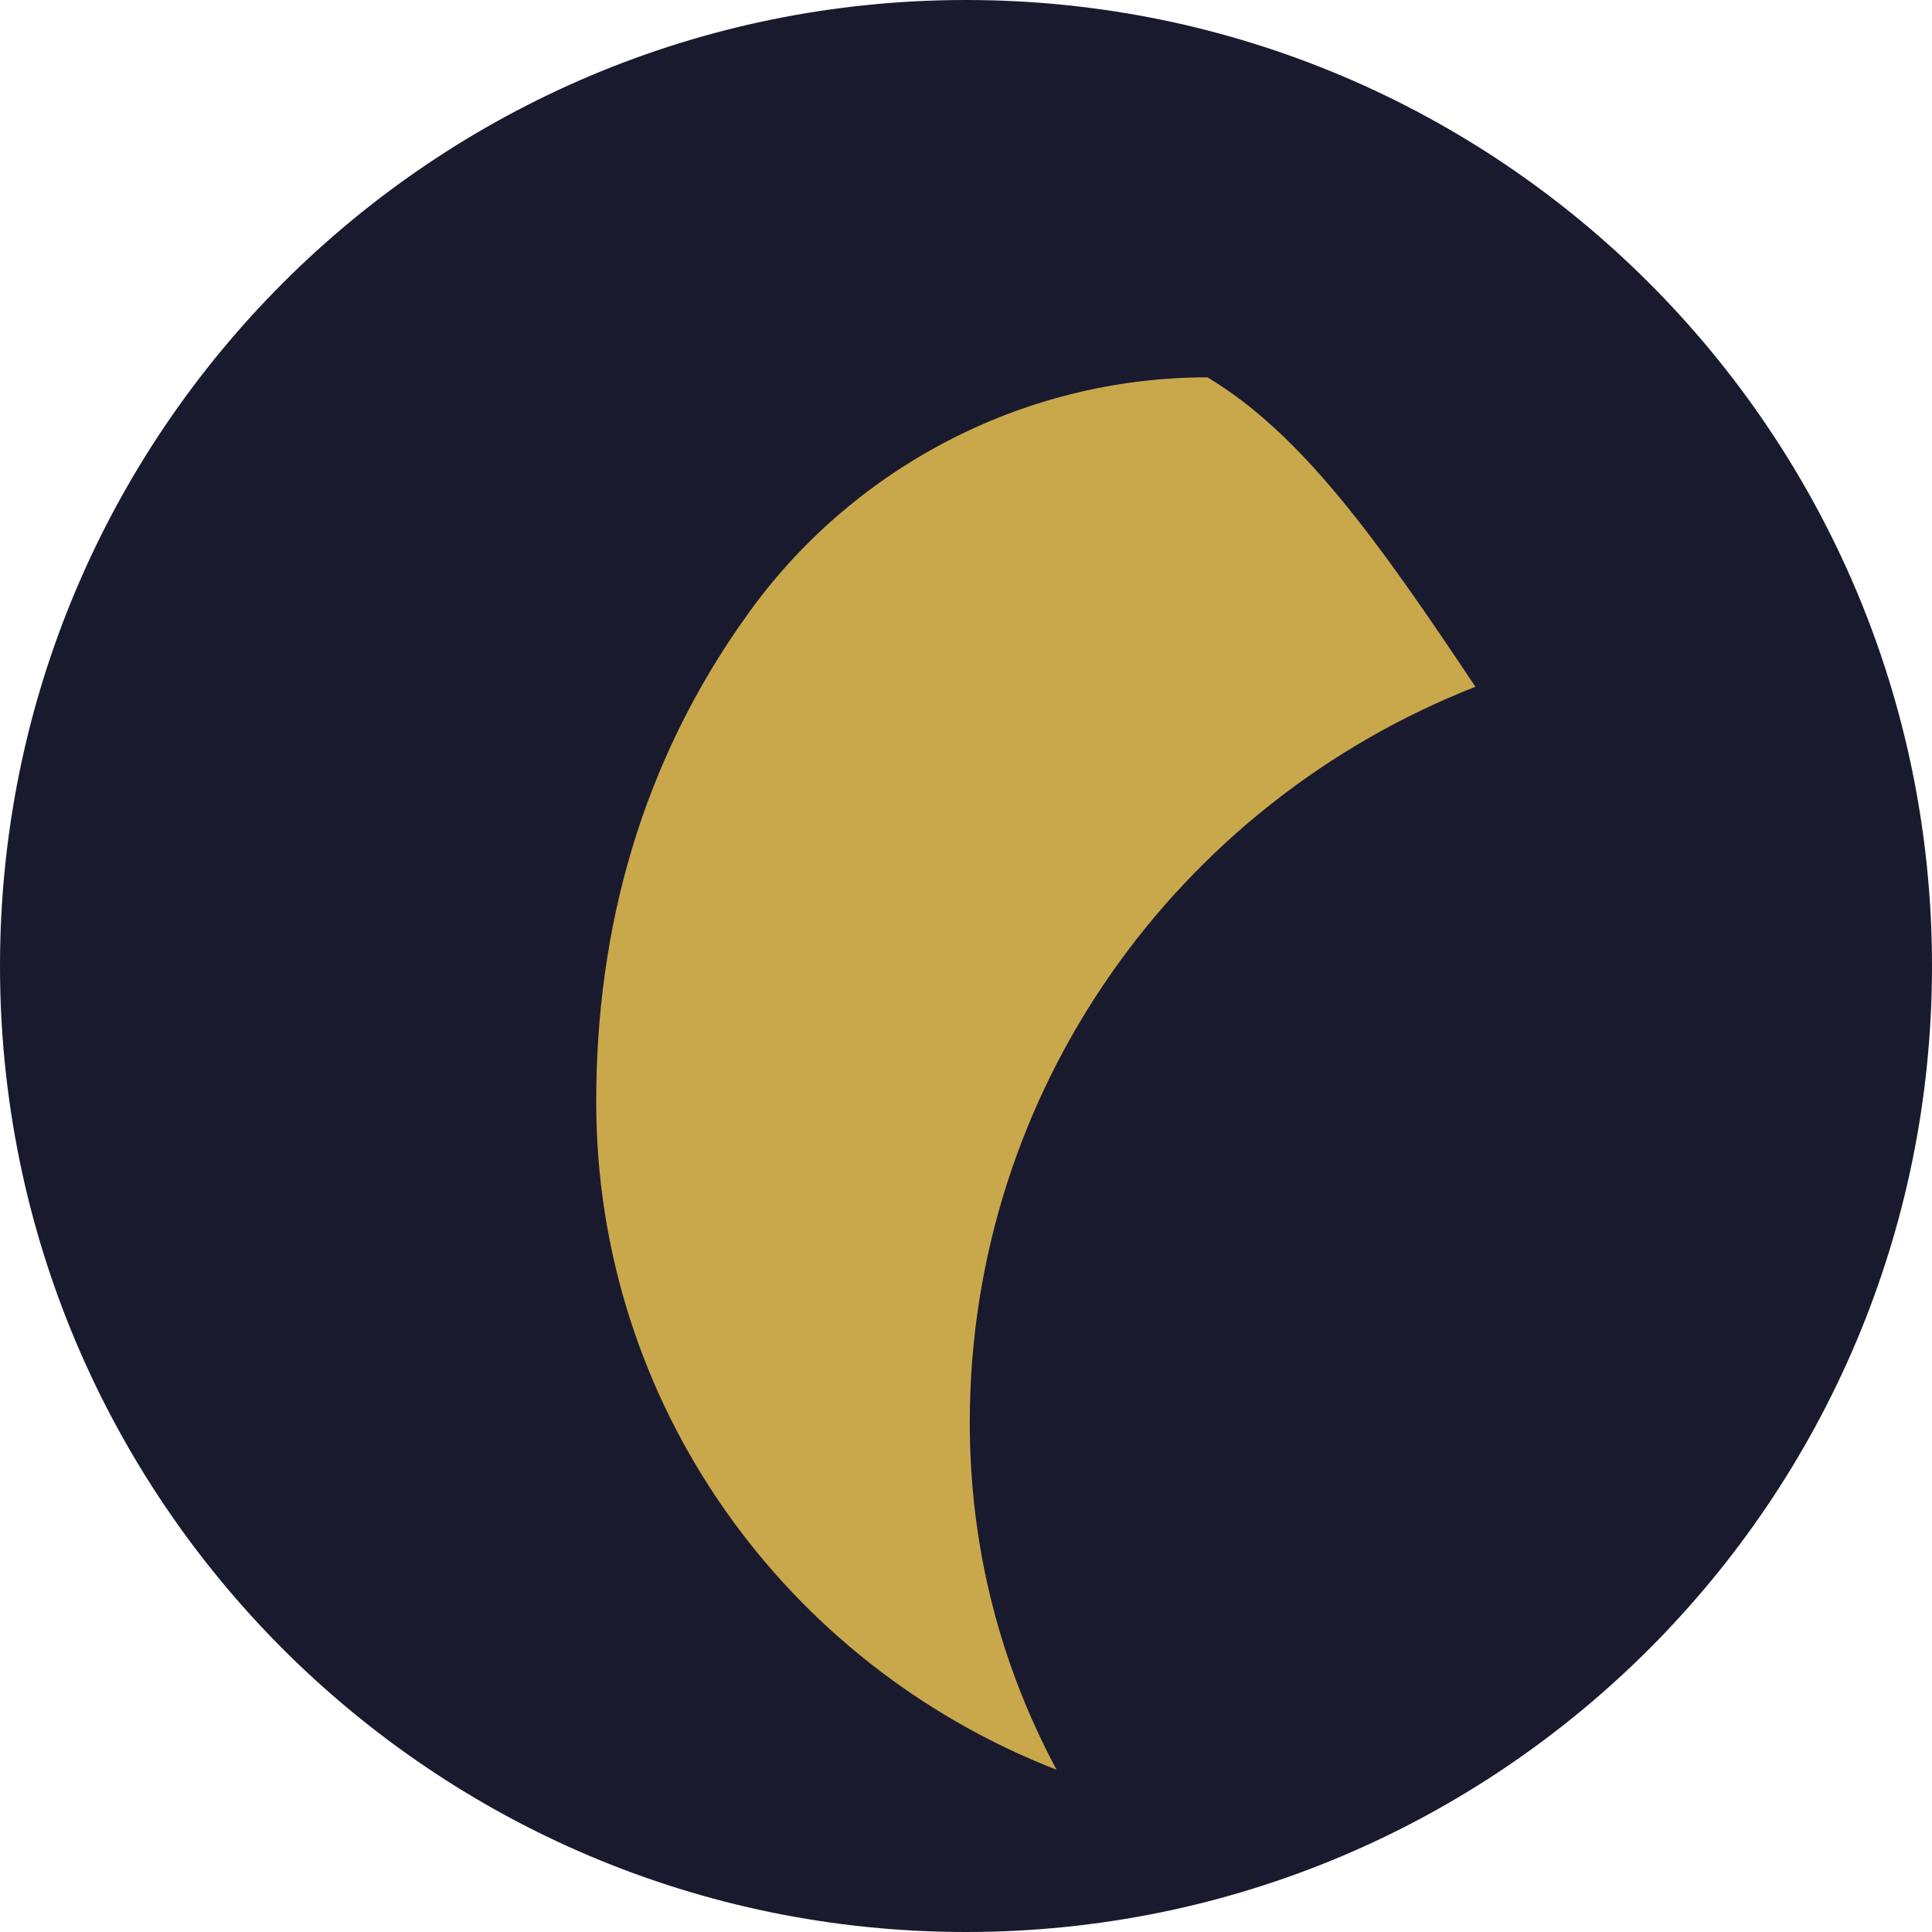
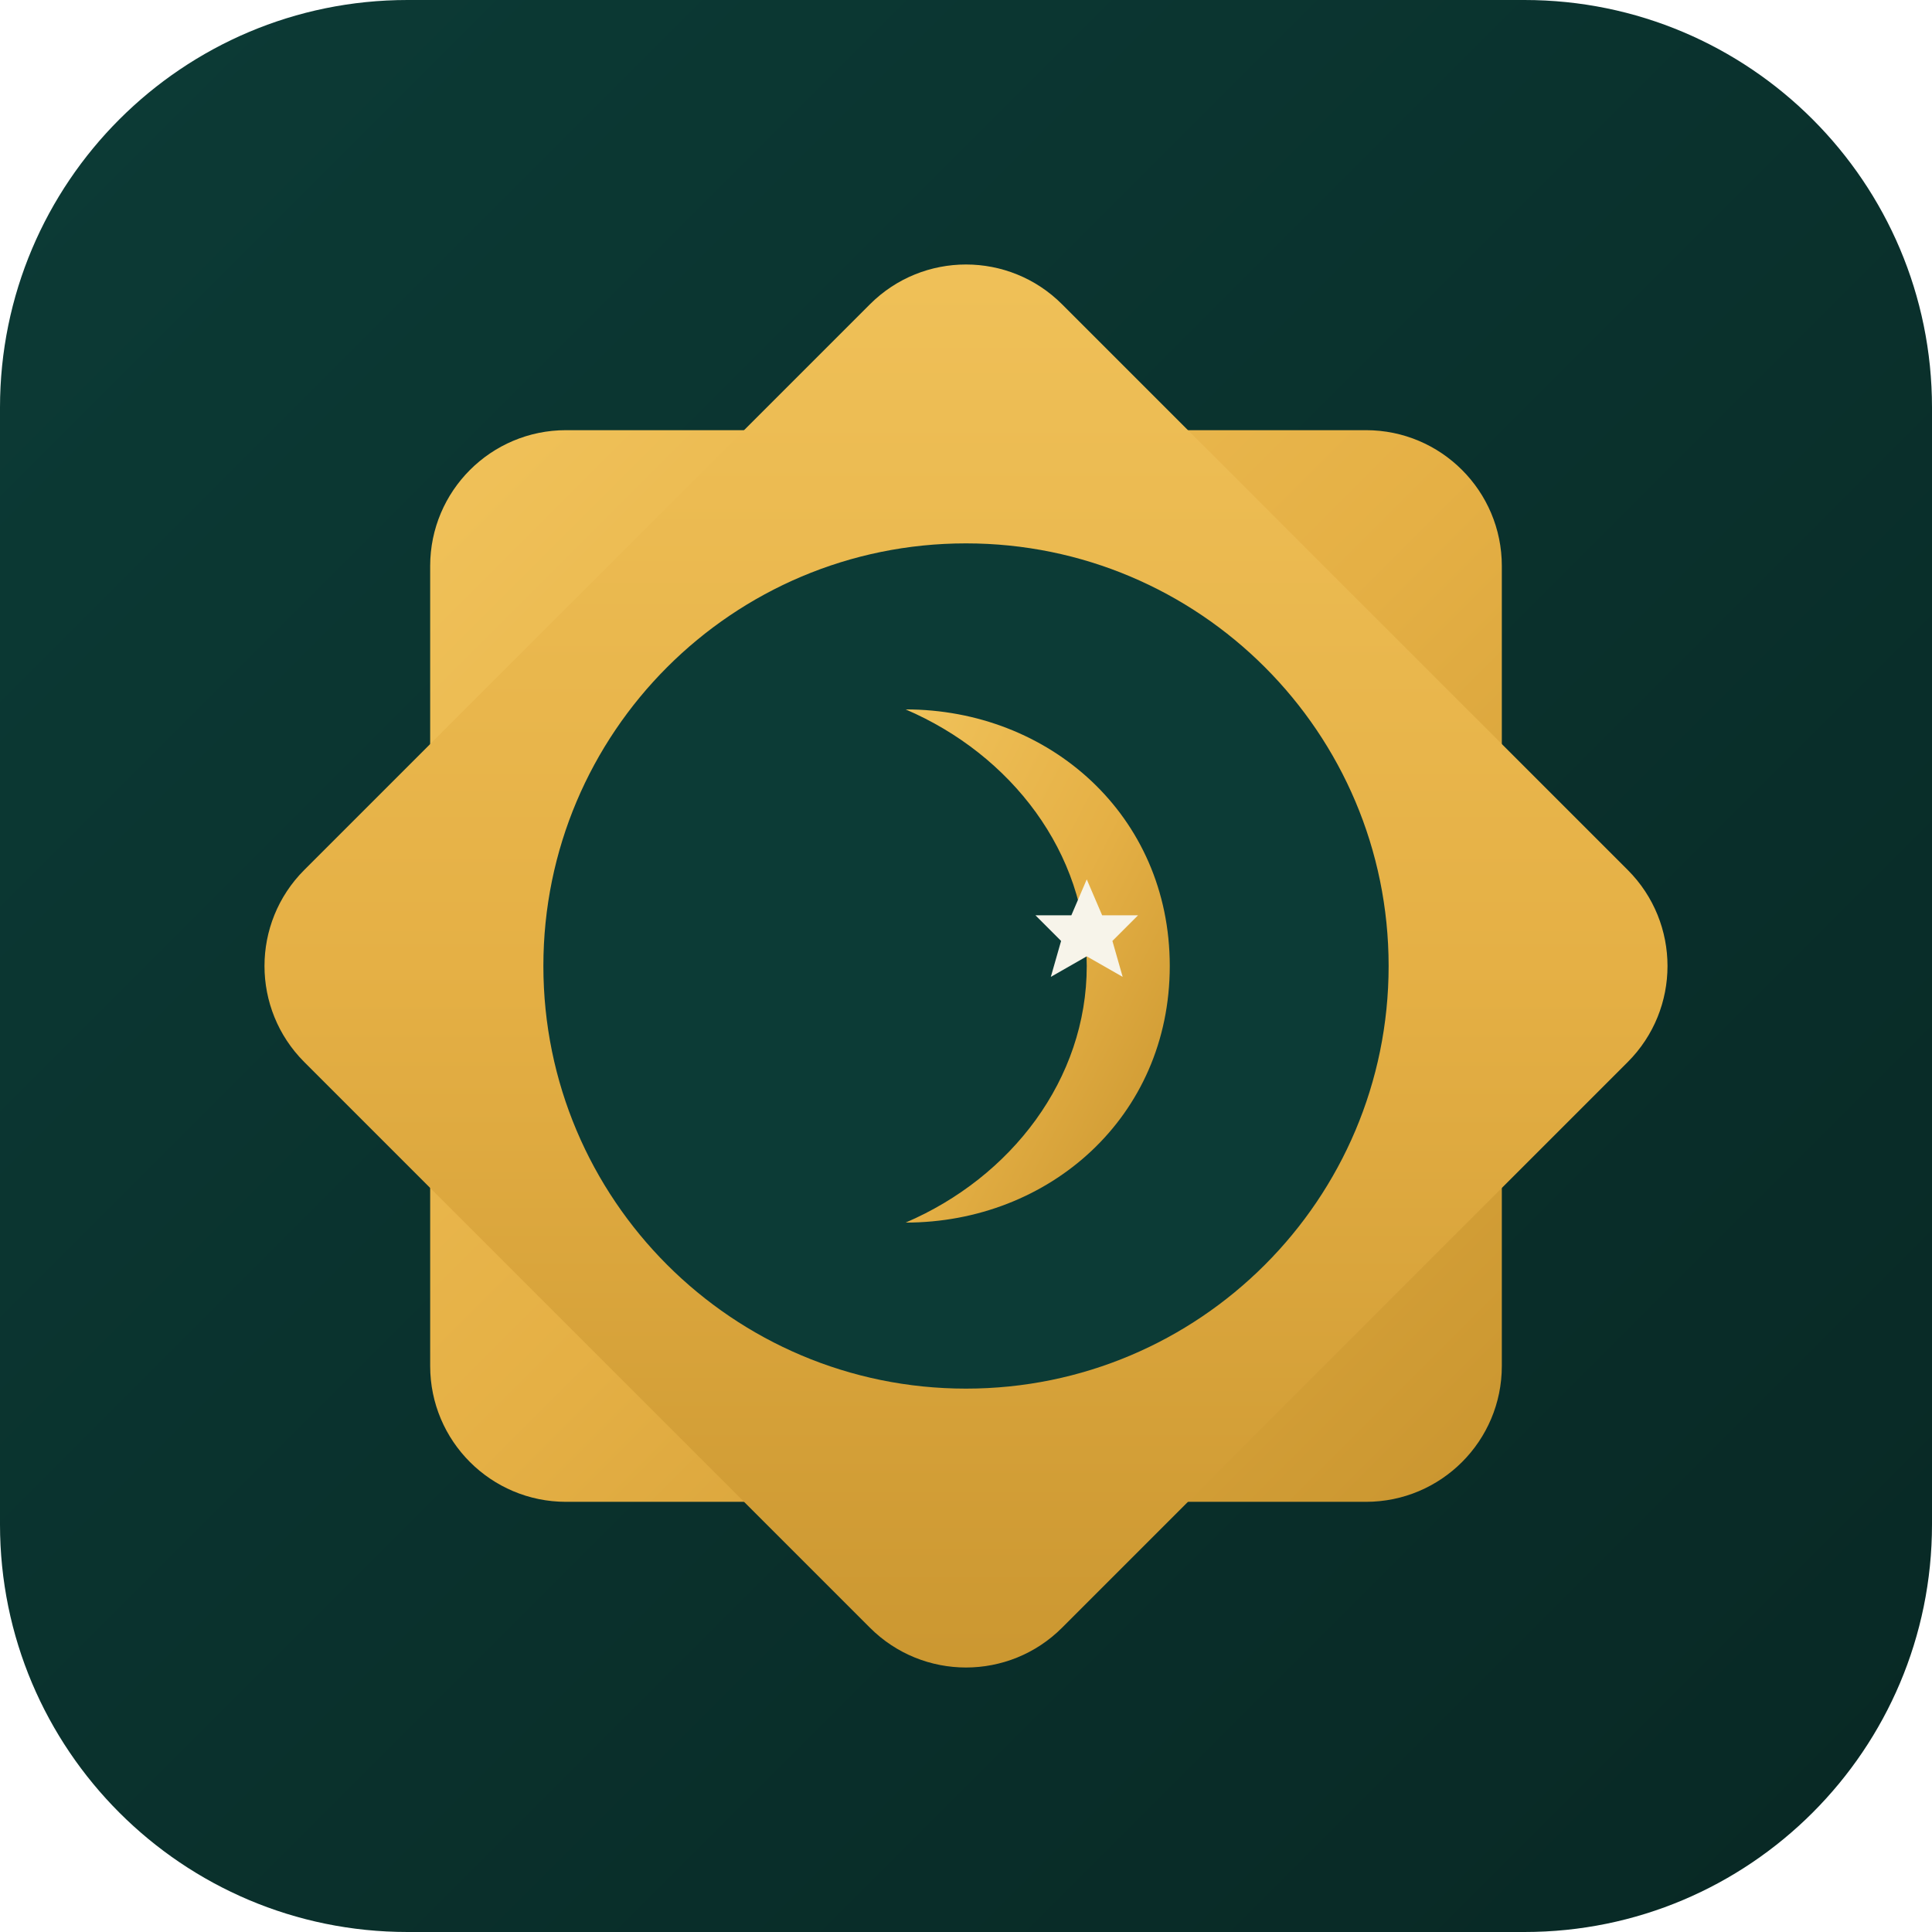
<svg xmlns="http://www.w3.org/2000/svg" viewBox="0 0 512 512">
-   <circle cx="256" cy="256" r="256" fill="#1a1a2e" />
-   <path fill="#c9a84c" d="M320,100c-50,0-95,25-122,63C170,202,158,246,158,292c0,80,50,149,122,177-15-28-23-59-23-92,0-88,55-164,134-195C365,143,345,115,320,100z" />
-   <circle fill="#c9a84c" cx="340" cy="140" r="12" />
+   <defs>
+     <linearGradient id="iqBgGrad" x1="0%" y1="0%" x2="100%" y2="100%">
+       <stop offset="0%" stop-color="#0c3b36" />
+       <stop offset="100%" stop-color="#082824" />
+     </linearGradient>
+     <linearGradient id="iqGoldGrad" x1="0%" y1="0%" x2="100%" y2="100%">
+       <stop offset="0%" stop-color="#f0c25a" />
+       <stop offset="50%" stop-color="#e5b045" />
+       <stop offset="100%" stop-color="#c9952f" />
+     </linearGradient>
+   </defs>
+   <rect width="512" height="512" rx="108" fill="url(#iqBgGrad)" />
+   <g id="rubElHizb" transform="translate(256,256)">
+     <rect x="-142" y="-142" width="284" height="284" rx="36" ry="36" fill="url(#iqGoldGrad)" />
+     <rect x="-142" y="-142" width="284" height="284" rx="36" ry="36" fill="url(#iqGoldGrad)" transform="rotate(45)" />
+     <circle cx="0" cy="0" r="112" fill="#0c3b36" />
+     <path fill="url(#iqGoldGrad)" d="M -16 -68 C 22 -68 54 -40 54 0 C 54 40 22 68 -16 68 C 12 56 32 30 32 0 C 32 -30 12 -56 -16 -68 Z" />
+     <g transform="translate(32, -8) scale(0.68)">
+       <polygon points="0,-22 6,-8 20,-8 10,2 14,16 0,8 -14,16 -10,2 -20,-8 -6,-8" fill="#f7f4ea" />
+     </g>
+   </g>
</svg>
